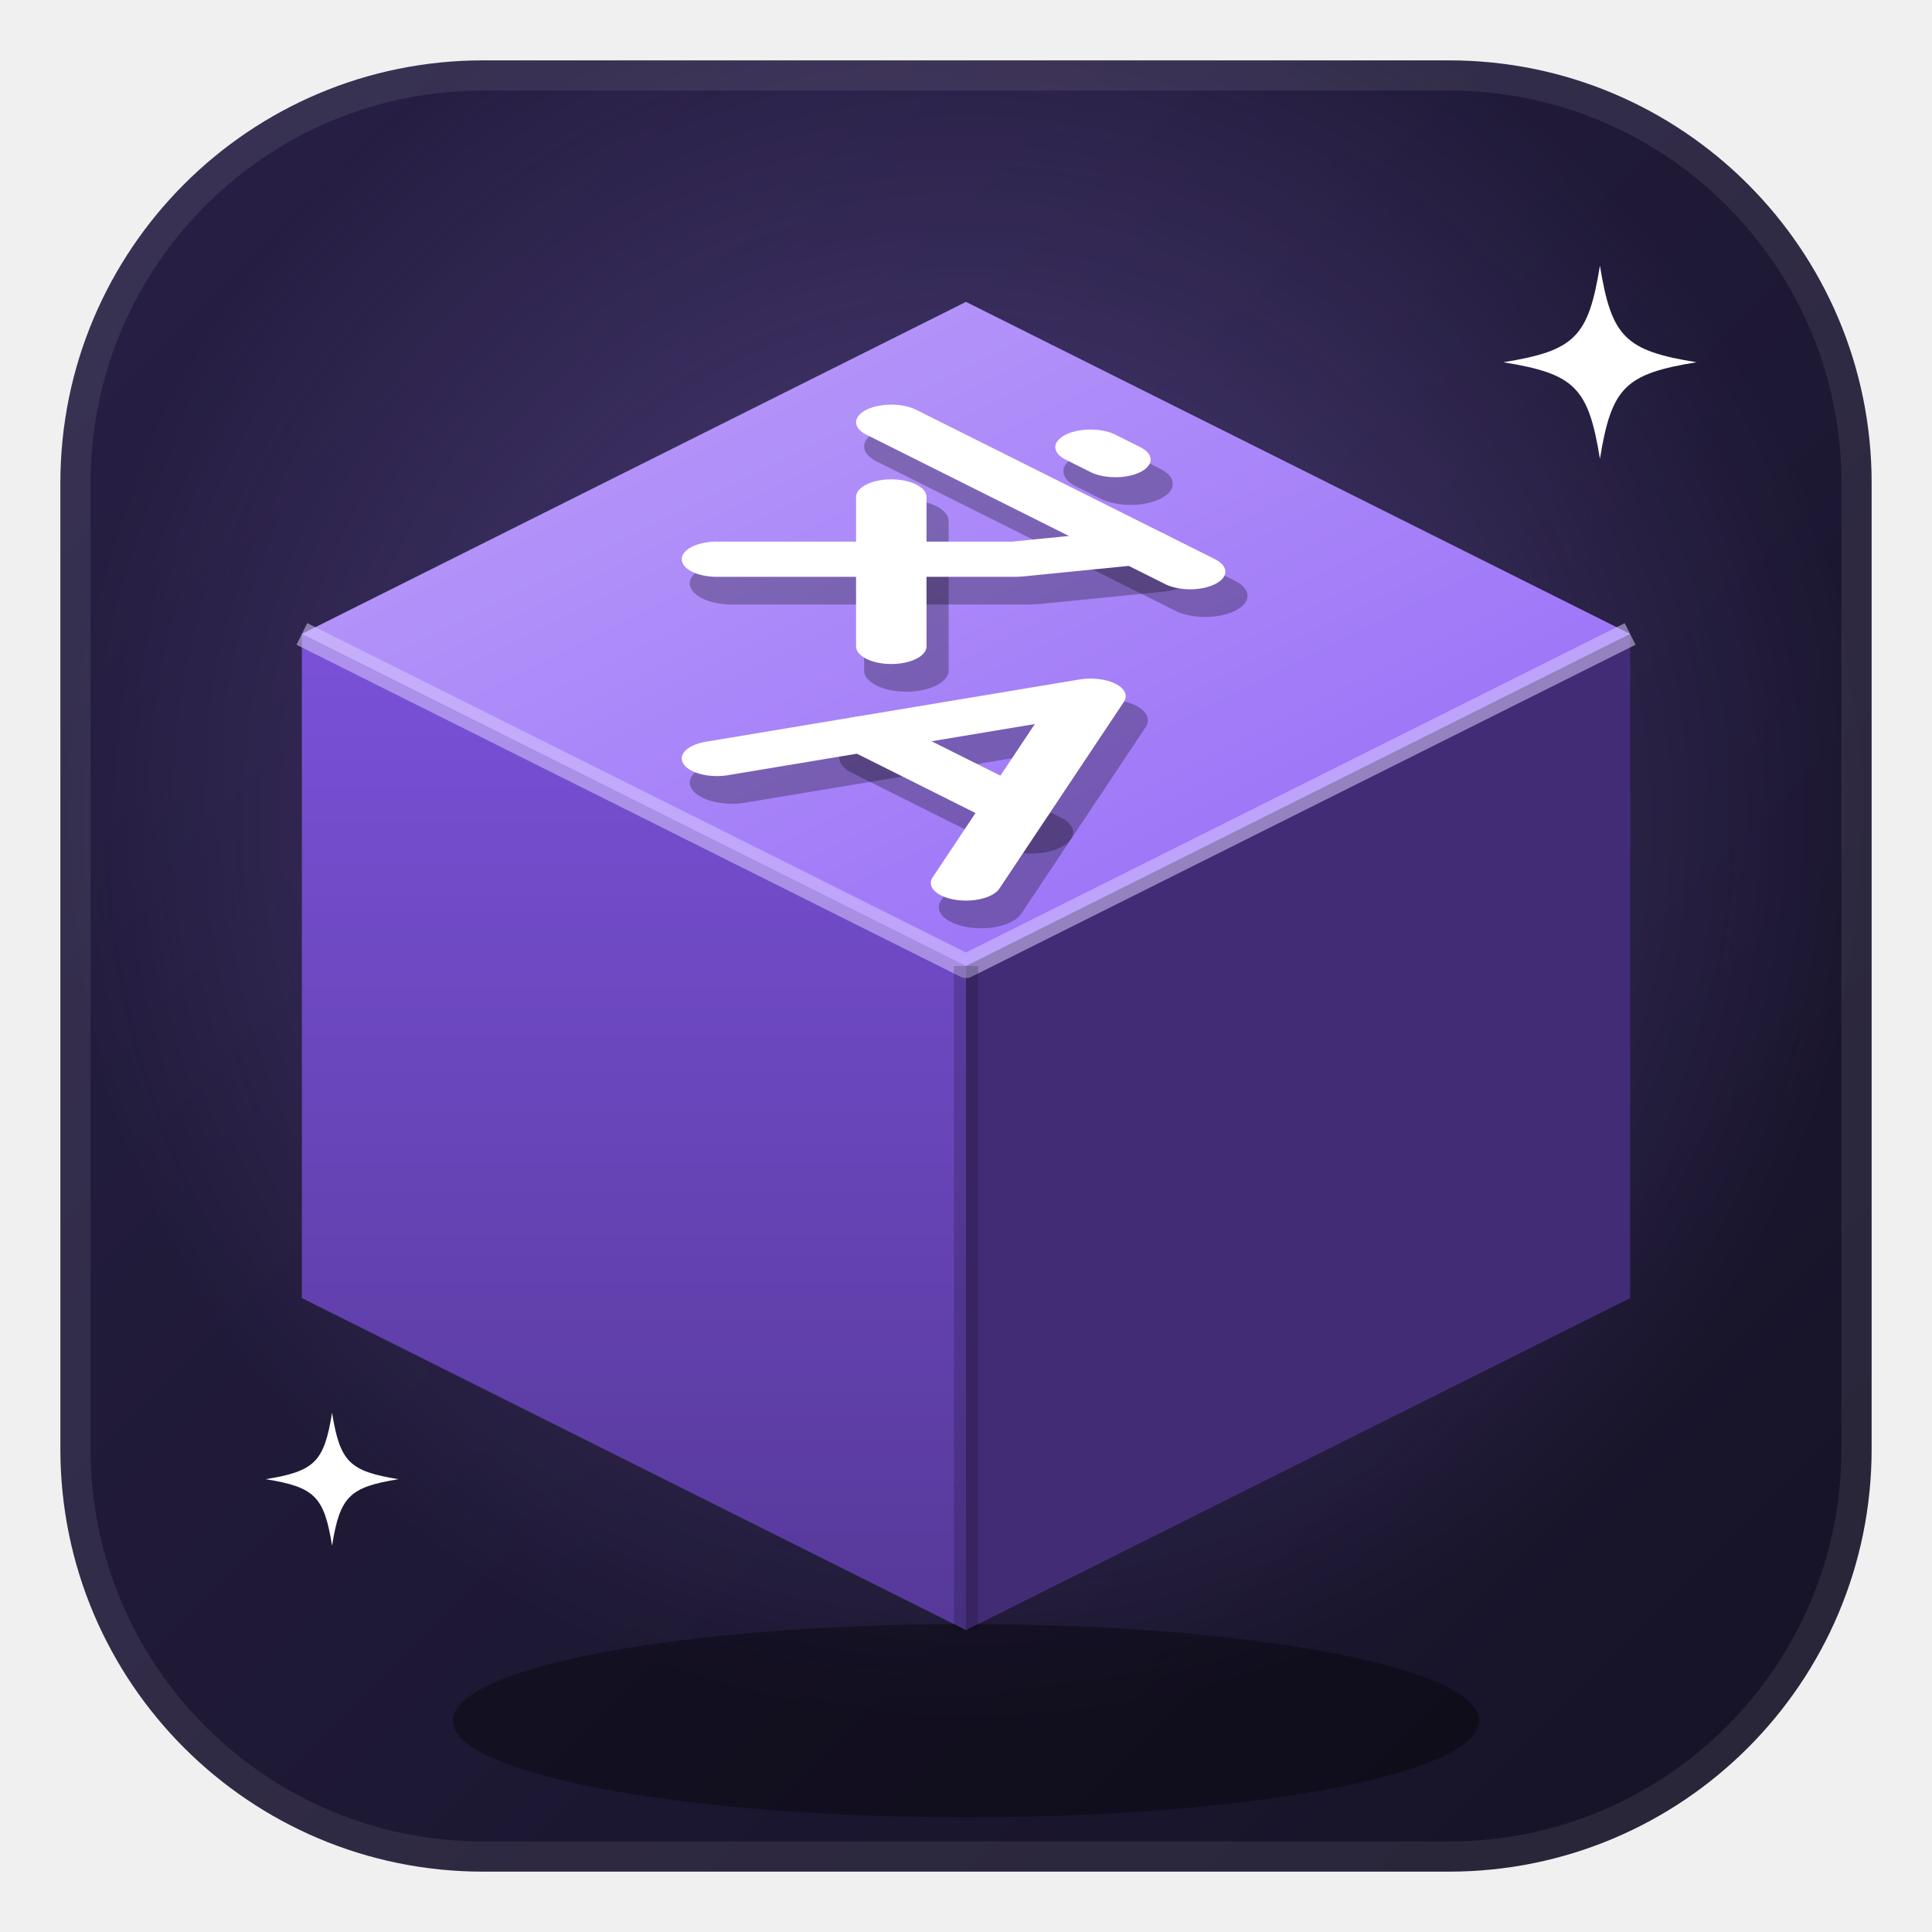
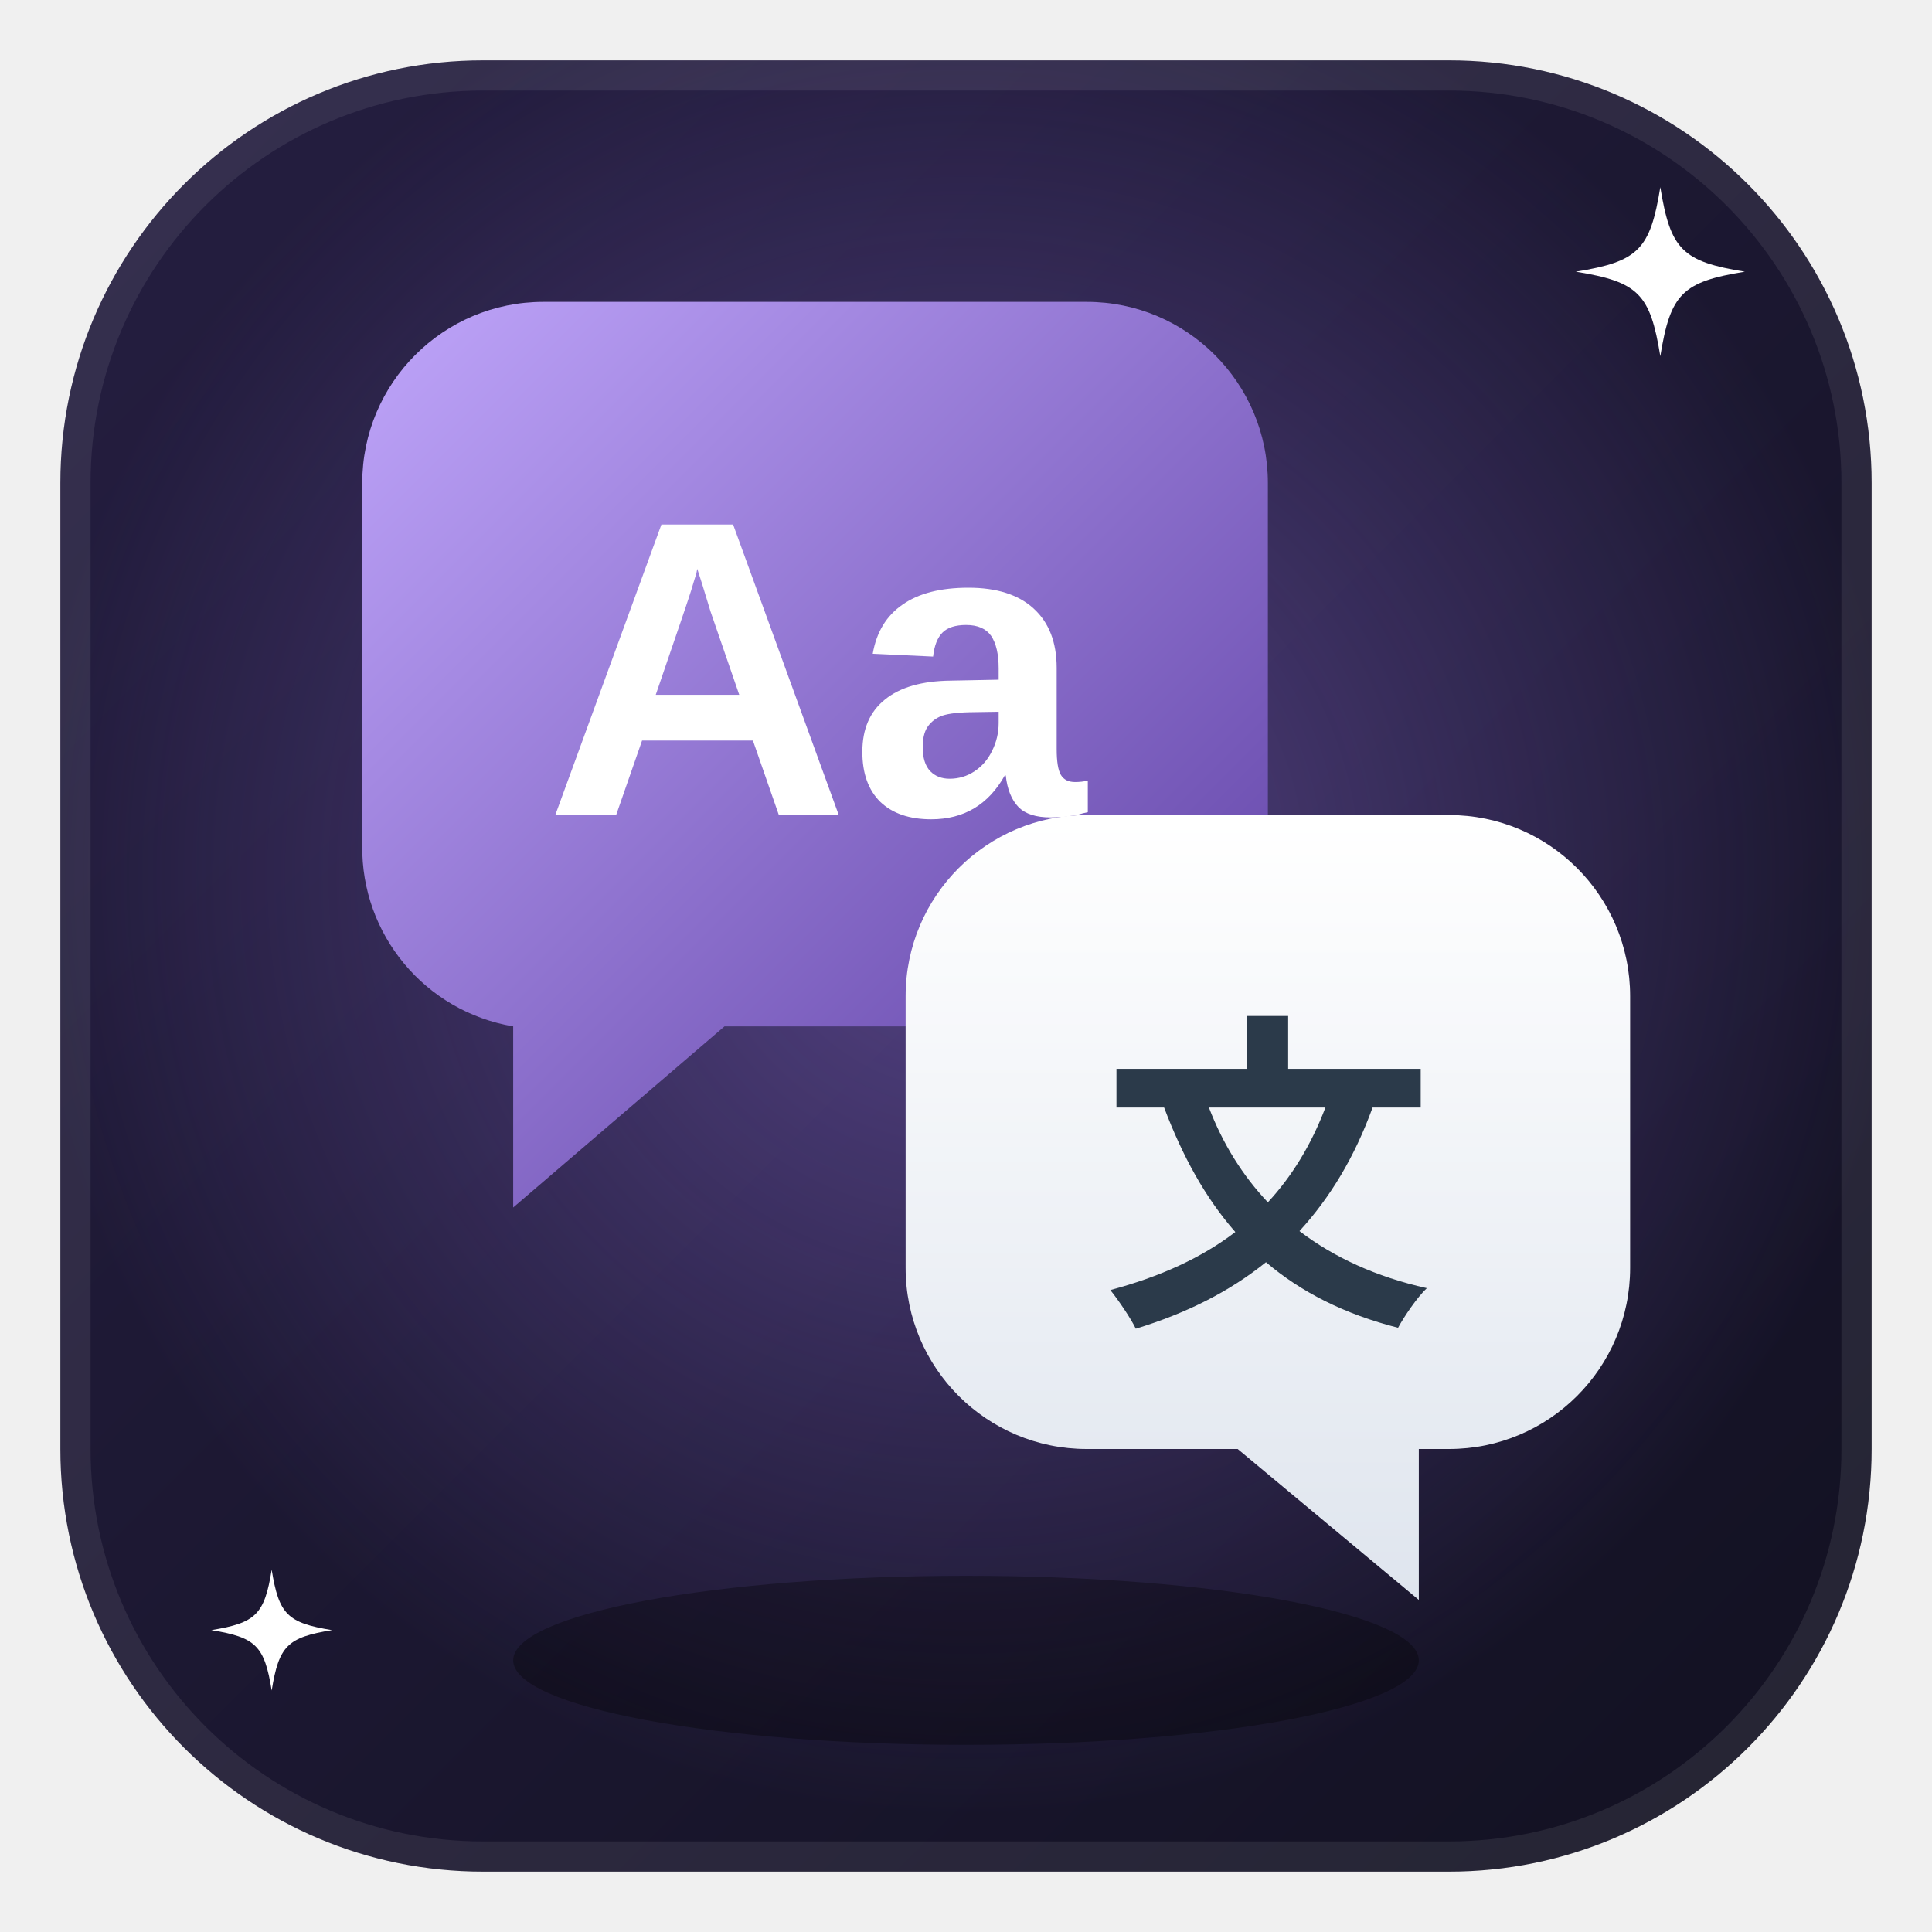
<svg xmlns="http://www.w3.org/2000/svg" viewBox="0 0 64 64" role="img" aria-hidden="true">
  <defs>
    <linearGradient id="bg" x1="0" y1="0" x2="1" y2="1">
-       <stop offset="0" stop-color="#282046" />
-       <stop offset="1" stop-color="#151225" />
+       <stop offset="0" stop-color="#251e41" />
+       <stop offset="1" stop-color="#121121" />
    </linearGradient>
-     <radialGradient id="halo" cx=".5" cy=".42" r=".5">
-       <stop offset="0" stop-color="#a27df8" stop-opacity=".38" />
+     <radialGradient id="halo" cx=".5" cy=".45" r=".52">
+       <stop offset="0" stop-color="#a27df8" stop-opacity=".42" />
      <stop offset="1" stop-color="#a27df8" stop-opacity="0" />
    </radialGradient>
-     <linearGradient id="it" x1="0" y1="0" x2="1" y2="1">
-       <stop offset="0" stop-color="#bca0fa" />
-       <stop offset="1" stop-color="#9469f7" />
+     <linearGradient id="im" x1="0" y1="0" x2="1" y2="1">
+       <stop offset="0" stop-color="#bfa5fa" />
+       <stop offset="1" stop-color="#5a3ca0" />
    </linearGradient>
-     <linearGradient id="il" x1="0" y1="0" x2="0" y2="1">
-       <stop offset="0" stop-color="#7a51d8" />
-       <stop offset="1" stop-color="#563999" />
+     <linearGradient id="iv" x1="0" y1="0" x2="0" y2="1">
+       <stop offset="0" stop-color="#bfa5fa" />
+       <stop offset="1" stop-color="#8b5cf6" />
    </linearGradient>
-     <linearGradient id="ish" x1="0" y1="0" x2="1" y2="0">
+     <linearGradient id="iw" x1="0" y1="0" x2="0" y2="1">
+       <stop offset="0" stop-color="#ffffff" />
+       <stop offset="1" stop-color="#dfe5ee" />
+     </linearGradient>
+     <linearGradient id="ig" x1="0" y1="0" x2="0" y2="1">
+       <stop offset="0" stop-color="#ffe08a" />
+       <stop offset="1" stop-color="#f2a62b" />
+     </linearGradient>
+     <radialGradient id="ih" cx=".3" cy=".25" r=".7">
+       <stop offset="0" stop-color="#fff" stop-opacity=".55" />
+       <stop offset="1" stop-color="#fff" stop-opacity="0" />
+     </radialGradient>
+     <linearGradient id="is" x1="0" y1="0" x2="1" y2="0">
      <stop offset="0" stop-color="#fff" stop-opacity="0" />
-       <stop offset=".5" stop-color="#fff" stop-opacity=".55" />
+       <stop offset=".5" stop-color="#fff" stop-opacity=".6" />
      <stop offset="1" stop-color="#fff" stop-opacity="0" />
    </linearGradient>
-     <clipPath id="ic">
-       <path d="M32 10 L54 21 L32 32 L10 21 Z" />
-     </clipPath>
  </defs>
-   <style>.ibob,.ishadow{transform-box:fill-box;transform-origin:50% 50%}@keyframes ib{0%,100%{transform:translateY(0)}50%{transform:translateY(-2.2px)}}@keyframes isd{0%,100%{transform:scaleX(1);opacity:.35}50%{transform:scaleX(.86);opacity:.22}}@keyframes is{0%,55%{transform:translateX(0)}100%{transform:translateX(78px)}}@keyframes ig{0%,100%{opacity:.9}50%{opacity:1}}.ibob{animation:ib 4.2s ease-in-out infinite}.ishadow{animation:isd 4.2s ease-in-out infinite}.ishine{animation:is 5.5s ease-in-out infinite}.iglow{animation:ig 4.2s ease-in-out infinite}.sp{transform-box:fill-box;transform-origin:50% 50%;animation:tw 3.2s ease-in-out infinite}@keyframes tw{0%,100%{opacity:.15;transform:scale(.4) rotate(0)}50%{opacity:.95;transform:scale(1) rotate(45deg)}}@media (prefers-reduced-motion:reduce){*{animation:none!important}}</style>
+   <style>.ifl,.ipu,.ibl,.isp,.iwg,.iri,.isd,.ipop{transform-box:fill-box;transform-origin:50% 50%}.igr{transform-box:fill-box;transform-origin:50% 100%}@keyframes ifl{0%,100%{transform:translateY(0)}50%{transform:translateY(-2px)}}.ifl{animation:ifl 4.2s ease-in-out infinite}@keyframes isd{0%,100%{transform:scaleX(1);opacity:.32}50%{transform:scaleX(.85);opacity:.2}}.isd{animation:isd 4.2s ease-in-out infinite}@keyframes ipu{0%,100%{opacity:.55}50%{opacity:1}}.ipu{animation:ipu 2.4s ease-in-out infinite}@keyframes ibl{0%,44%,56%,100%{opacity:1}50%{opacity:.15}}.ibl{animation:ibl 3s steps(1,end) infinite}@keyframes isp{to{transform:rotate(360deg)}}.isp{animation:isp 14s linear infinite}@keyframes iwg{0%,100%{transform:rotate(-6deg)}50%{transform:rotate(6deg)}}.iwg{animation:iwg 3.4s ease-in-out infinite}@keyframes iri{0%{transform:translateY(2px);opacity:.7}100%{transform:translateY(-3.5px);opacity:1}}.iri{animation:iri 1.6s ease-in-out infinite alternate}@keyframes igr{0%,100%{transform:scaleY(.55)}50%{transform:scaleY(1)}}.igr{animation:igr 2.8s ease-in-out infinite}@keyframes ipop{0%,100%{transform:scale(.9)}50%{transform:scale(1.08)}}.ipop{animation:ipop 2.6s ease-in-out infinite}@keyframes ish{0%,60%{transform:translateX(-30px)}100%{transform:translateX(70px)}}.ish{animation:ish 5s ease-in-out infinite}@keyframes idash{to{stroke-dashoffset:-40}}.idash{animation:idash 2.4s linear infinite}@keyframes isw{0%,100%{transform:rotate(-50deg)}50%{transform:rotate(35deg)}}.tw{transform-box:fill-box;transform-origin:50% 50%;animation:tw 3.2s ease-in-out infinite}@keyframes tw{0%,100%{opacity:.15;transform:scale(.4) rotate(0)}50%{opacity:.95;transform:scale(1) rotate(45deg)}}@media (prefers-reduced-motion:reduce){*{animation:none!important}}</style>
  <rect x="2" y="2" width="60" height="60" rx="14" fill="url(#bg)" />
  <rect x="2" y="2" width="60" height="60" rx="14" fill="url(#halo)" />
  <rect x="2.5" y="2.5" width="59" height="59" rx="13.5" fill="none" stroke="#fff" stroke-opacity=".08" />
-   <g class="ibob">
-     <ellipse cx="32" cy="57" rx="17" ry="3.2" fill="#000" opacity=".35" class="ishadow" />
-     <path d="M10 21 L32 32 V54 L10 43 Z" fill="url(#il)" />
-     <path d="M54 21 L32 32 V54 L54 43 Z" fill="#432c76" />
-     <path d="M32 10 L54 21 L32 32 L10 21 Z" fill="url(#it)" />
-     <path d="M10 21 L32 32 L54 21" fill="none" stroke="#d6c6fc" stroke-opacity=".55" stroke-width=".8" stroke-linejoin="round" />
-     <path d="M32 32 V54" stroke="#000" stroke-opacity=".18" stroke-width=".8" />
-     <g clip-path="url(#ic)">
-       <rect class="ishine" x="-14" y="6" width="14" height="30" fill="url(#ish)" transform="skewX(-25)" />
-     </g>
-     <g transform="translate(.5 .8)">
-       <g transform="matrix(0.825 0.4125 -0.825 0.4125 32 11.100)" fill="none" stroke="#000" stroke-opacity=".28" stroke-width="2.4" stroke-linecap="round" stroke-linejoin="round">
-         <path d="m5 8 6 6" />
-         <path d="m4 14 6-6 2-3" />
-         <path d="M2 5h12" />
-         <path d="M7 2h1" />
-         <path d="m22 22-5-10-5 10" />
-         <path d="M14 18h6" />
-       </g>
-     </g>
-     <g class="iglow" transform="matrix(0.825 0.4125 -0.825 0.4125 32 11.100)" fill="none" stroke="#fff" stroke-width="2" stroke-linecap="round" stroke-linejoin="round">
-       <path d="m5 8 6 6" />
-       <path d="m4 14 6-6 2-3" />
-       <path d="M2 5h12" />
-       <path d="M7 2h1" />
-       <path d="m22 22-5-10-5 10" />
-       <path d="M14 18h6" />
+   <ellipse class="isd" cx="32" cy="55" rx="15" ry="2.8" fill="#000" opacity=".32" />
+   <g class="ifl">
+     <path d="M12 16a6 6 0 0 1 6-6h18a6 6 0 0 1 6 6v12a6 6 0 0 1-6 6H24l-7 6v-6a6 6 0 0 1-5-6z" fill="url(#im)" />
+     <text x="27" y="27" font-family="Segoe UI,Arial,sans-serif" font-weight="800" font-size="14" fill="#fff" text-anchor="middle">Aa</text>
+     <g class="iwg">
+       <path d="M30 33a6 6 0 0 1 6-6h12a6 6 0 0 1 6 6v9a6 6 0 0 1-6 6h-1v5l-6-5h-5a6 6 0 0 1-6-6z" fill="url(#iw)" />
+       <text x="42" y="43" font-family="Segoe UI,Arial,sans-serif" font-weight="800" font-size="11" fill="#2b3a4a" text-anchor="middle">文</text>
    </g>
  </g>
-   <g transform="translate(53 12) scale(.32)">
-     <path class="sp" d="M0 -10 C1.2 -2.6 2.6 -1.2 10 0 C2.6 1.2 1.2 2.6 0 10 C-1.2 2.6 -2.6 1.2 -10 0 C-2.6 -1.2 -1.2 -2.6 0 -10Z" fill="#fff" />
+   <g transform="translate(55 9) scale(.28)">
+     <path class="tw" d="M0 -10 C1.2 -2.6 2.6 -1.2 10 0 C2.6 1.2 1.2 2.6 0 10 C-1.2 2.6 -2.6 1.2 -10 0 C-2.6 -1.2 -1.2 -2.6 0 -10Z" fill="#fff" />
  </g>
-   <g transform="translate(11 49) scale(.22)">
-     <path class="sp" style="animation-delay:1.4s" d="M0 -10 C1.2 -2.6 2.6 -1.2 10 0 C2.6 1.2 1.2 2.6 0 10 C-1.2 2.6 -2.6 1.2 -10 0 C-2.6 -1.2 -1.2 -2.6 0 -10Z" fill="#fff" />
+   <g transform="translate(9 54) scale(.2)">
+     <path class="tw" style="animation-delay:1.4s" d="M0 -10 C1.2 -2.6 2.6 -1.2 10 0 C2.6 1.2 1.2 2.6 0 10 C-1.2 2.6 -2.6 1.2 -10 0 C-2.6 -1.2 -1.2 -2.6 0 -10Z" fill="#fff" />
  </g>
</svg>
